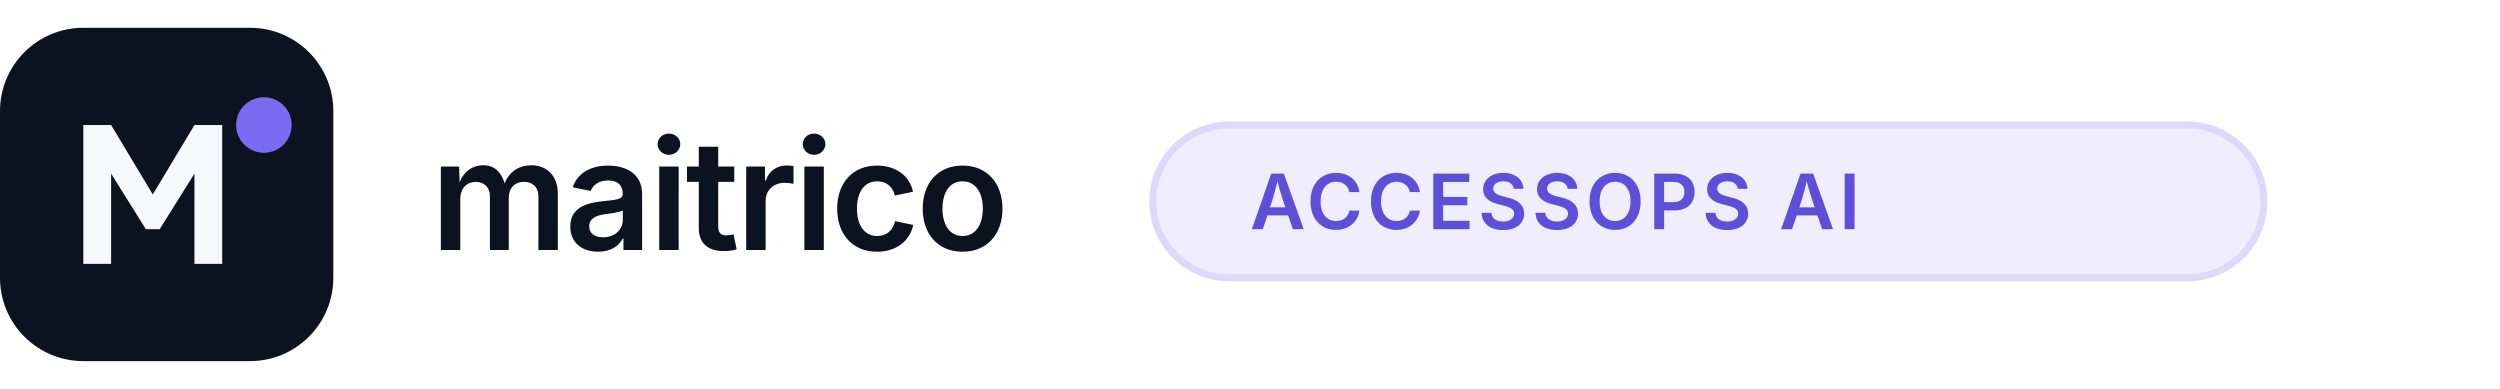
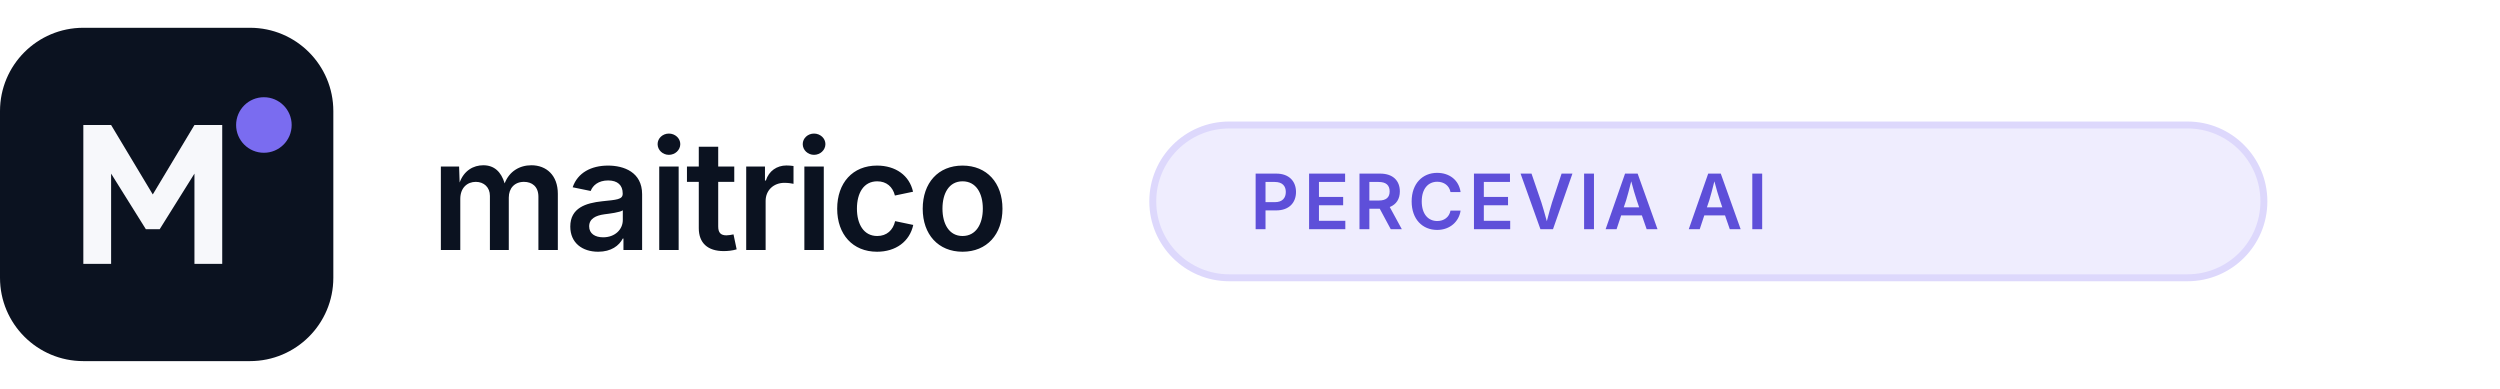
<svg xmlns="http://www.w3.org/2000/svg" viewBox="0 0 360 56" fill="none" aria-hidden="true">
  <rect x="0" y="4" width="48" height="48" rx="12" fill="#0B1220" />
  <path d="M12 38V18h4l6 10 6-10h4v20h-4V25l-5 8h-2l-5-8v13h-4z" fill="#F7F8FB" />
  <circle cx="38" cy="18" r="4" fill="#7A6CF0" />
  <text x="62" y="36" font-family="Inter, system-ui, sans-serif" font-weight="600" font-size="22" fill="#0B1220" letter-spacing="-0.5">
    maitrico
  </text>
  <rect x="166" y="18" width="160" height="22" rx="11" fill="#EFEDFE" stroke="#DDD8FC" />
  <text x="180" y="33" font-family="Inter, system-ui, sans-serif" font-weight="600" font-size="11" fill="#5E4FD9" letter-spacing="0.6">
-     ACCESSOPS AI
+     PERCEVIA AI
  </text>
</svg>
